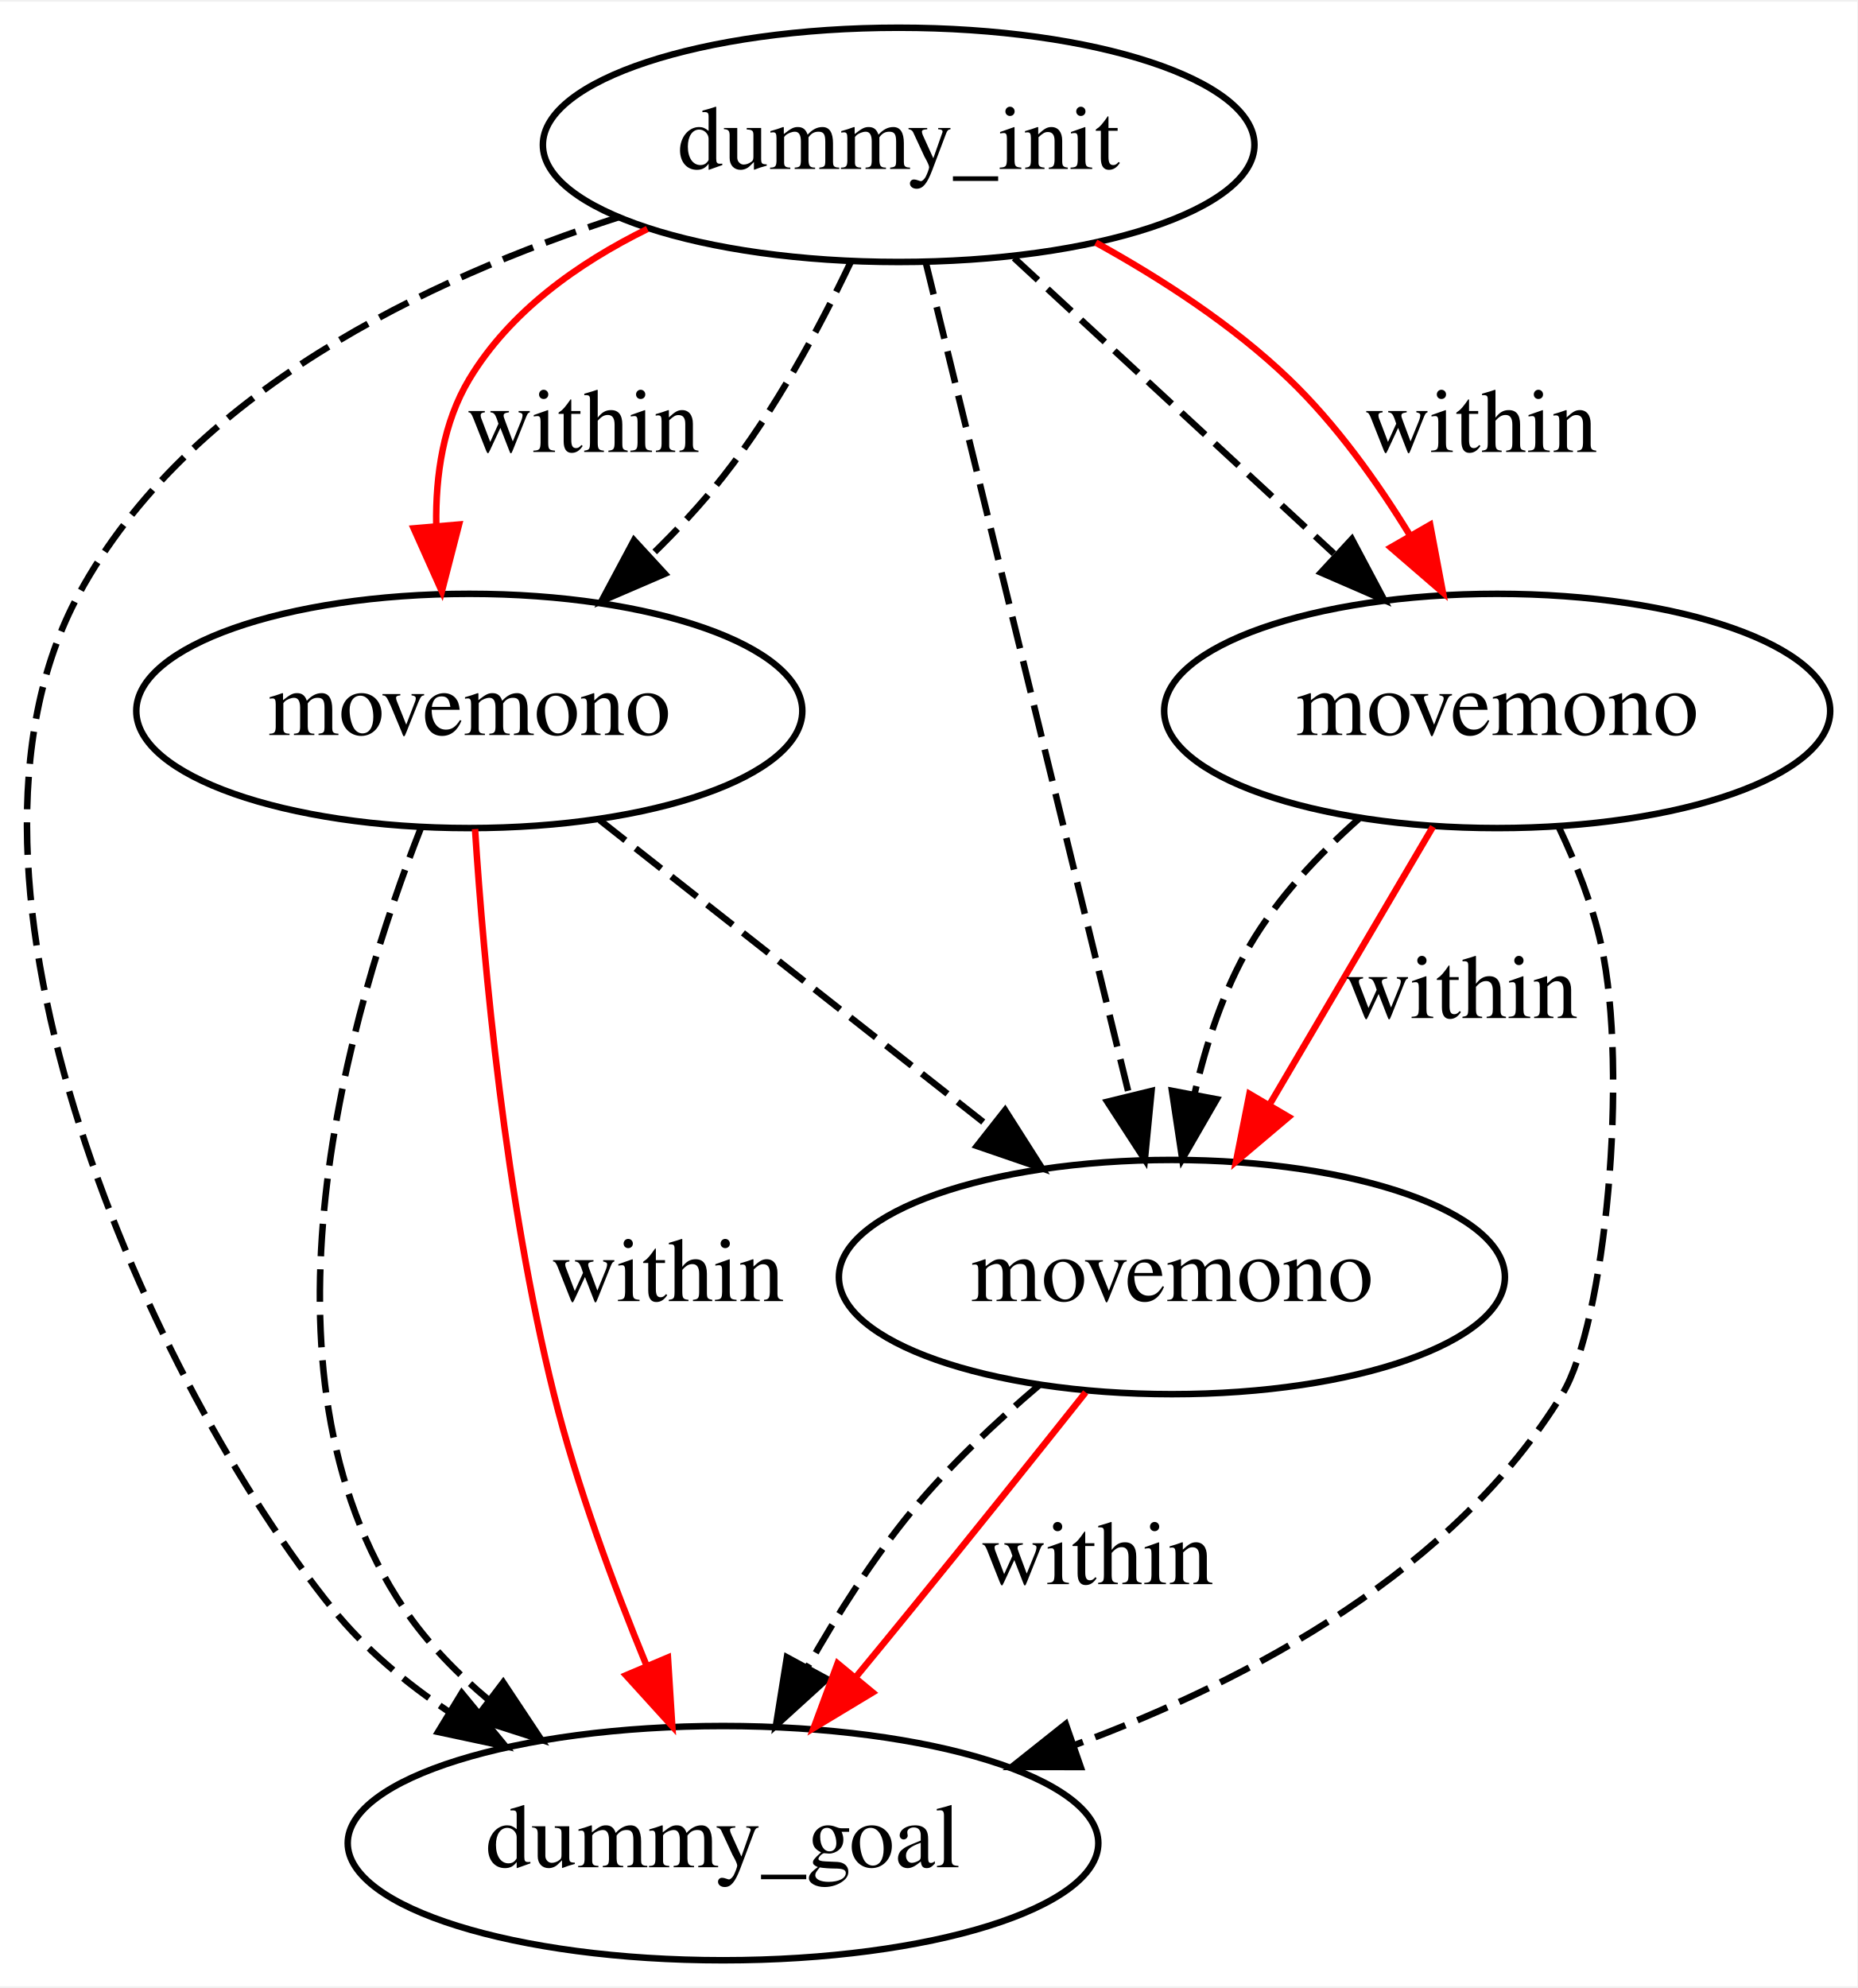
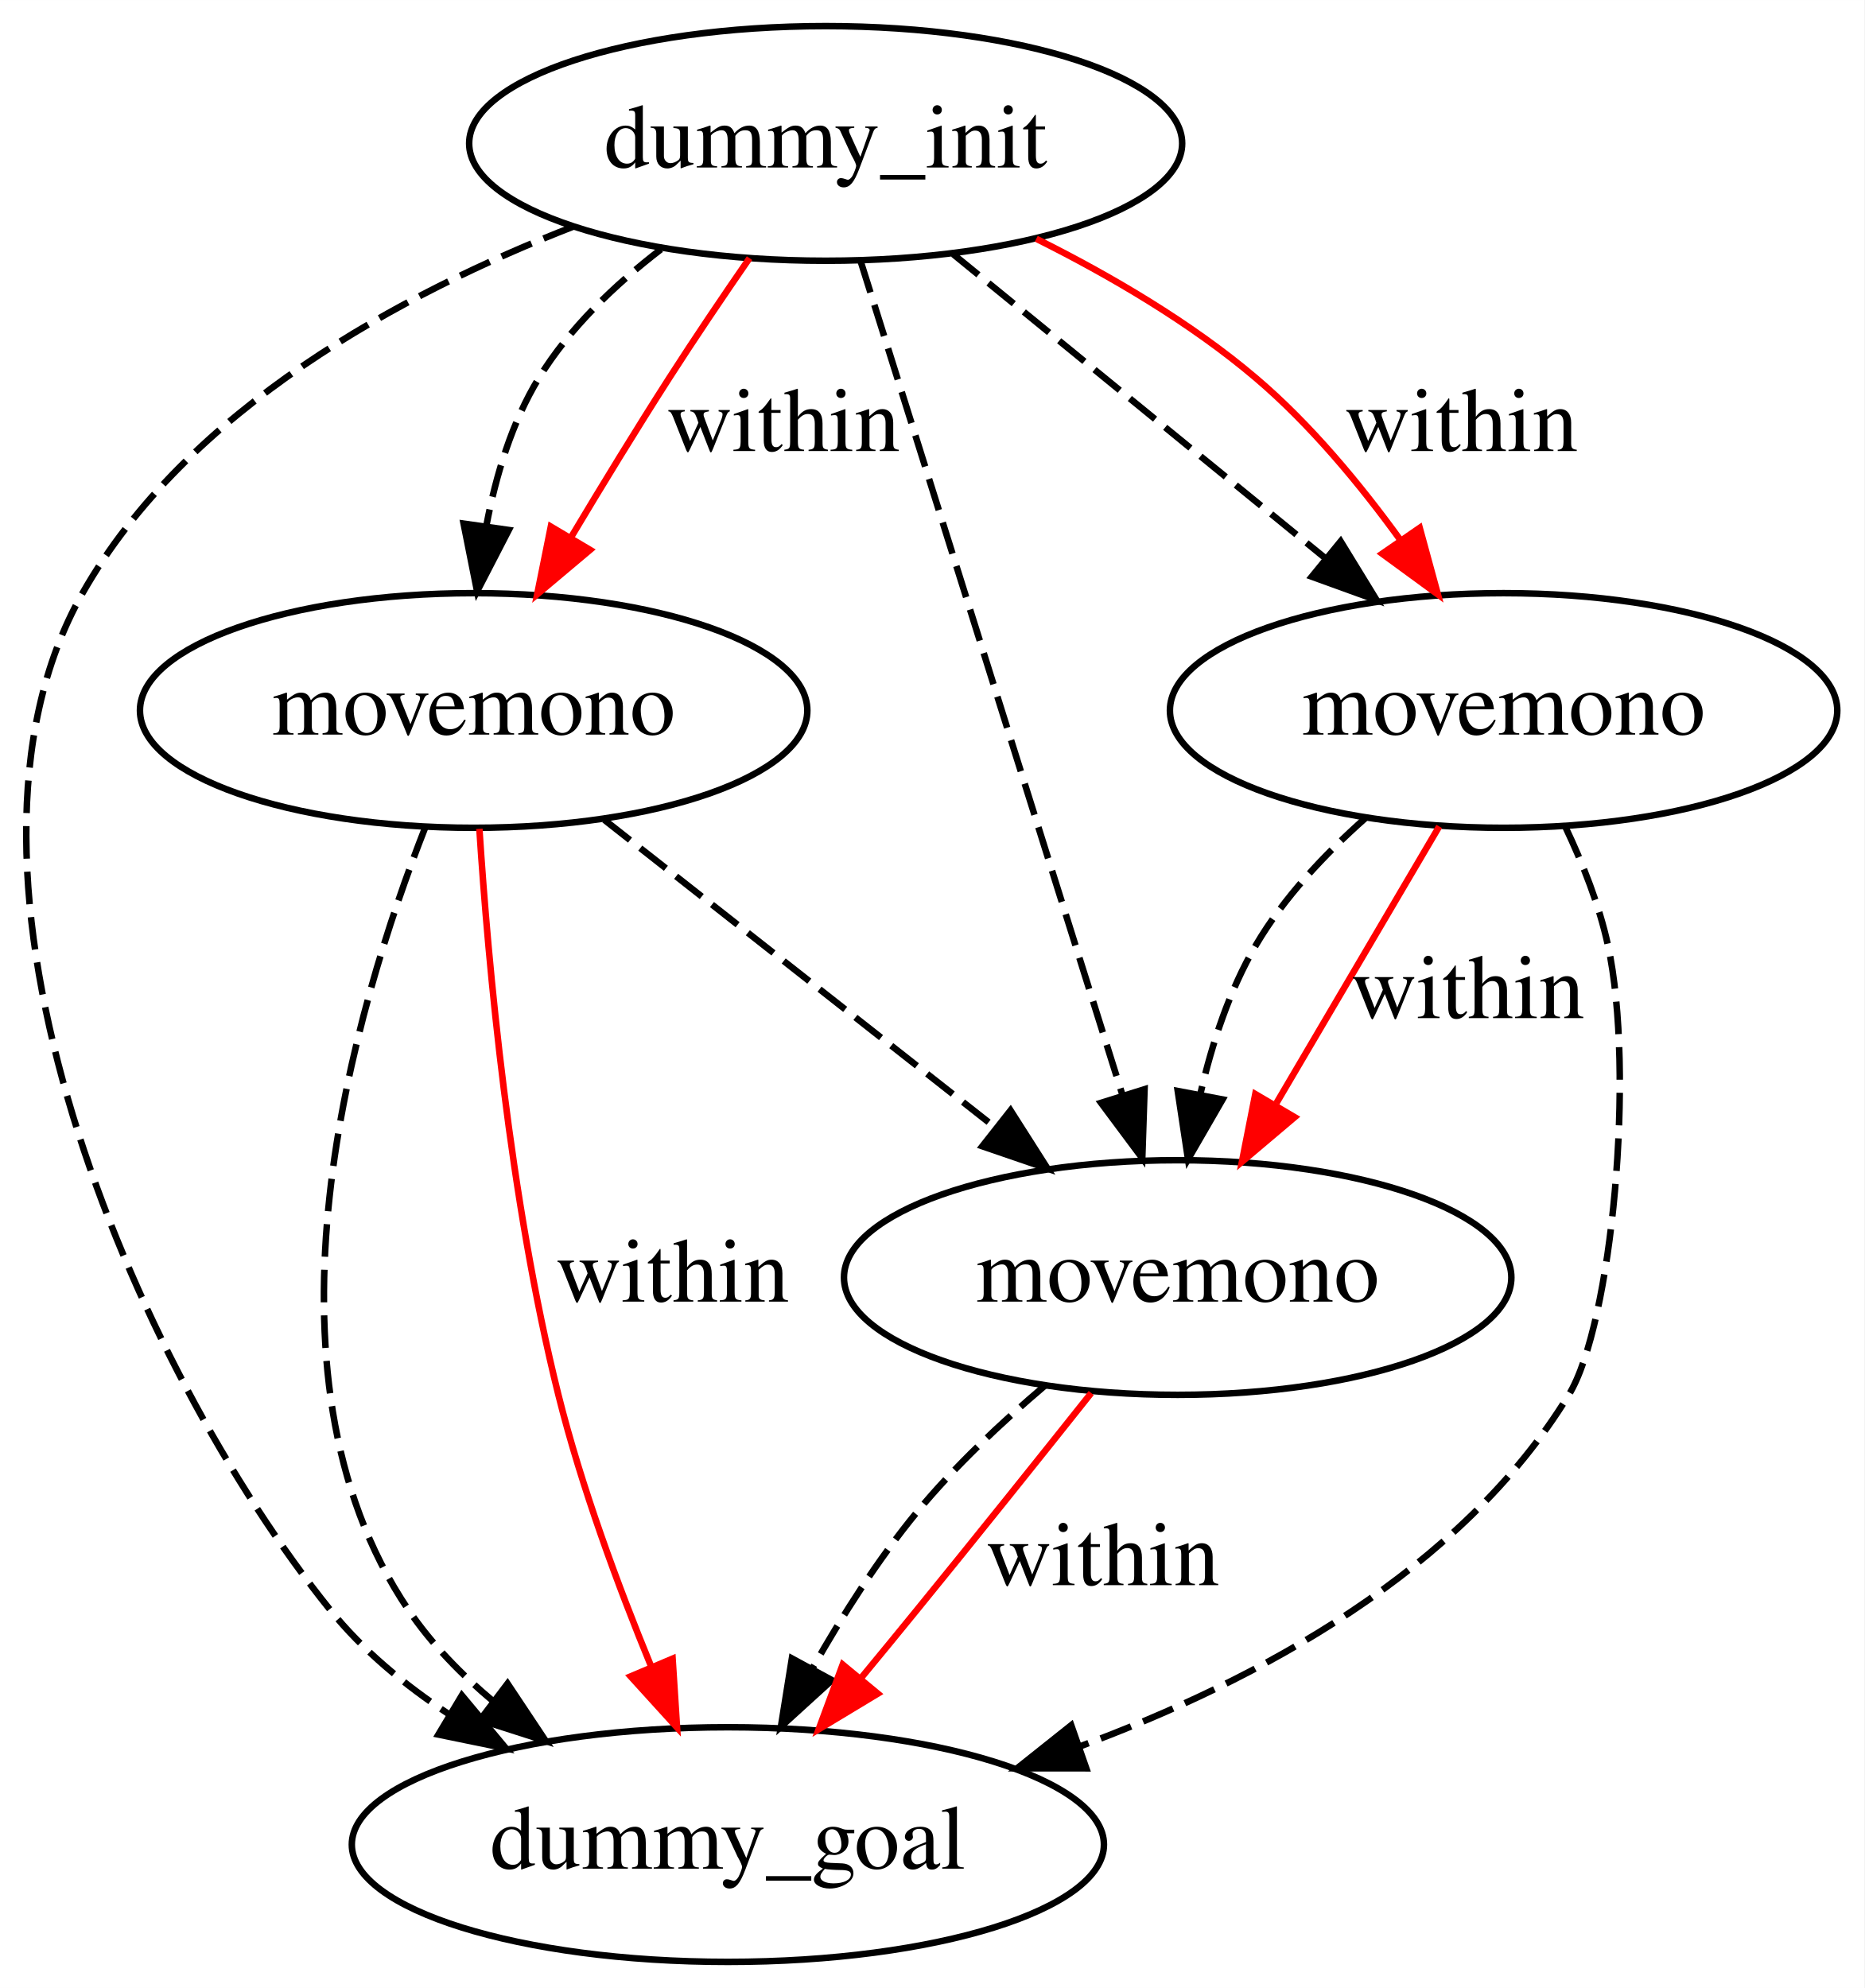
- <svg xmlns="http://www.w3.org/2000/svg" width="285pt" height="305pt" viewBox="0.00 0.00 285.49 305.00">
+ <svg xmlns="http://www.w3.org/2000/svg" width="286pt" height="305pt" viewBox="0.00 0.00 286.01 305.00">
  <g id="graph0" class="graph" transform="scale(1 1) rotate(0) translate(4 301)">
-     <polygon fill="white" stroke="transparent" points="-4,4 -4,-301 281.49,-301 281.49,4 -4,4" />
+     <polygon fill="white" stroke="transparent" points="-4,4 -4,-301 282.01,-301 282.01,4 -4,4" />
    <g id="node1" class="node">
-       <ellipse fill="none" stroke="black" cx="134.14" cy="-279" rx="54.69" ry="18" />
-       <text text-anchor="middle" x="134.14" y="-275.3" font-family="Times,serif" font-size="14.00">dummy_init</text>
+       <ellipse fill="none" stroke="black" cx="122.66" cy="-279" rx="54.69" ry="18" />
+       <text text-anchor="middle" x="122.66" y="-275.3" font-family="Times,serif" font-size="14.00">dummy_init</text>
    </g>
    <g id="node2" class="node">
-       <ellipse fill="none" stroke="black" cx="107.14" cy="-18" rx="57.69" ry="18" />
-       <text text-anchor="middle" x="107.14" y="-14.3" font-family="Times,serif" font-size="14.00">dummy_goal</text>
+       <ellipse fill="none" stroke="black" cx="107.66" cy="-18" rx="57.69" ry="18" />
+       <text text-anchor="middle" x="107.66" y="-14.3" font-family="Times,serif" font-size="14.00">dummy_goal</text>
+     </g>
+     <g id="edge3" class="edge">
+       <path fill="none" stroke="black" stroke-dasharray="5,2" d="M84.03,-266.27C57.66,-256.01 24.71,-238.26 8.66,-210 -15.83,-166.87 16.53,-91.4 46.66,-54 51.67,-47.78 58.1,-42.46 64.9,-37.98" />
+       <polygon fill="black" stroke="black" points="66.85,-40.89 73.63,-32.75 63.25,-34.88 66.85,-40.89" />
+     </g>
+     <g id="node3" class="node">
+       <ellipse fill="none" stroke="black" cx="68.66" cy="-192" rx="51.19" ry="18" />
+       <text text-anchor="middle" x="68.66" y="-188.3" font-family="Times,serif" font-size="14.00">movemono</text>
    </g>
    <g id="edge4" class="edge">
-       <path fill="none" stroke="black" stroke-dasharray="5,2" d="M91.16,-267.9C61.67,-258.41 24.95,-240.9 8.14,-210 -15.97,-165.67 19.57,-88.21 47.14,-54 52.09,-47.86 58.43,-42.57 65.12,-38.11" />
-       <polygon fill="black" stroke="black" points="66.98,-41.07 73.71,-32.88 63.34,-35.09 66.98,-41.07" />
+       <path fill="none" stroke="black" stroke-dasharray="5,2" d="M97.39,-262.75C90.34,-257.34 83.34,-250.66 78.66,-243 74.54,-236.25 72.08,-228.12 70.62,-220.39" />
+       <polygon fill="black" stroke="black" points="74.05,-219.69 69.19,-210.28 67.12,-220.67 74.05,-219.69" />
    </g>
-     <g id="node3" class="node">
-       <ellipse fill="none" stroke="black" cx="176.14" cy="-105" rx="51.19" ry="18" />
-       <text text-anchor="middle" x="176.14" y="-101.3" font-family="Times,serif" font-size="14.00">movemono</text>
+     <g id="edge13" class="edge">
+       <path fill="none" stroke="red" d="M110.98,-261.4C106.99,-255.63 102.56,-249.08 98.66,-243 93.63,-235.16 88.34,-226.5 83.63,-218.62" />
+       <polygon fill="red" stroke="red" points="86.52,-216.64 78.41,-209.82 80.5,-220.21 86.52,-216.64" />
+       <text text-anchor="middle" x="116.16" y="-231.8" font-family="Times,serif" font-size="14.00">within</text>
+     </g>
+     <g id="node4" class="node">
+       <ellipse fill="none" stroke="black" cx="176.66" cy="-105" rx="51.19" ry="18" />
+       <text text-anchor="middle" x="176.66" y="-101.3" font-family="Times,serif" font-size="14.00">movemono</text>
+     </g>
+     <g id="edge9" class="edge">
+       <path fill="none" stroke="black" stroke-dasharray="5,2" d="M128.03,-260.91C129.83,-255.21 131.83,-248.83 133.66,-243 145.65,-204.83 159.51,-160.67 168.18,-133.04" />
+       <polygon fill="black" stroke="black" points="171.58,-133.89 171.23,-123.3 164.9,-131.8 171.58,-133.89" />
+     </g>
+     <g id="node5" class="node">
+       <ellipse fill="none" stroke="black" cx="226.66" cy="-192" rx="51.19" ry="18" />
+       <text text-anchor="middle" x="226.66" y="-188.3" font-family="Times,serif" font-size="14.00">movemono</text>
+     </g>
+     <g id="edge5" class="edge">
+       <path fill="none" stroke="black" stroke-dasharray="5,2" d="M142.22,-262.01C158.35,-248.83 181.4,-229.99 199.35,-215.33" />
+       <polygon fill="black" stroke="black" points="201.66,-217.95 207.19,-208.92 197.23,-212.53 201.66,-217.95" />
+     </g>
+     <g id="edge10" class="edge">
+       <path fill="none" stroke="red" d="M154.97,-264.37C166.3,-258.72 178.68,-251.48 188.66,-243 197.01,-235.91 204.66,-226.68 210.88,-218.08" />
+       <polygon fill="red" stroke="red" points="213.79,-220.02 216.58,-209.8 208.03,-216.05 213.79,-220.02" />
+       <text text-anchor="middle" x="220.16" y="-231.8" font-family="Times,serif" font-size="14.00">within</text>
+     </g>
+     <g id="edge8" class="edge">
+       <path fill="none" stroke="black" stroke-dasharray="5,2" d="M61.26,-174.12C50.36,-146.42 33.83,-90.75 58.66,-54 62.2,-48.77 66.79,-44.06 71.74,-39.92" />
+       <polygon fill="black" stroke="black" points="73.86,-42.7 79.73,-33.88 69.64,-37.12 73.86,-42.7" />
+     </g>
+     <g id="edge12" class="edge">
+       <path fill="none" stroke="red" d="M69.54,-173.84C70.89,-153.03 74.17,-117.01 81.66,-87 85.19,-72.87 90.81,-57.69 95.92,-45.26" />
+       <polygon fill="red" stroke="red" points="99.18,-46.53 99.86,-35.96 92.74,-43.8 99.18,-46.53" />
+       <text text-anchor="middle" x="99.16" y="-101.3" font-family="Times,serif" font-size="14.00">within</text>
+     </g>
+     <g id="edge1" class="edge">
+       <path fill="none" stroke="black" stroke-dasharray="5,2" d="M88.72,-175.21C105.62,-161.91 129.98,-142.74 148.77,-127.95" />
+       <polygon fill="black" stroke="black" points="151.02,-130.64 156.71,-121.7 146.69,-125.14 151.02,-130.64" />
+     </g>
+     <g id="edge6" class="edge">
+       <path fill="none" stroke="black" stroke-dasharray="5,2" d="M156.33,-88.44C149.62,-82.75 142.41,-75.98 136.66,-69 130.7,-61.76 125.23,-53.15 120.68,-45.12" />
+       <polygon fill="black" stroke="black" points="123.63,-43.22 115.8,-36.09 117.48,-46.56 123.63,-43.22" />
+     </g>
+     <g id="edge14" class="edge">
+       <path fill="none" stroke="red" d="M163.4,-87.28C155.65,-77.53 145.65,-65.03 136.66,-54 133.92,-50.63 131.01,-47.08 128.13,-43.6" />
+       <polygon fill="red" stroke="red" points="130.66,-41.16 121.59,-35.69 125.27,-45.62 130.66,-41.16" />
+       <text text-anchor="middle" x="165.16" y="-57.8" font-family="Times,serif" font-size="14.00">within</text>
+     </g>
+     <g id="edge7" class="edge">
+       <path fill="none" stroke="black" stroke-dasharray="5,2" d="M236.17,-174.06C238.81,-168.49 241.33,-162.14 242.66,-156 246.9,-136.54 243.27,-97.8 236.66,-87 220.18,-60.05 189.11,-43.22 161.6,-33.04" />
+       <polygon fill="black" stroke="black" points="162.64,-29.7 152.04,-29.71 160.33,-36.31 162.64,-29.7" />
    </g>
    <g id="edge2" class="edge">
-       <path fill="none" stroke="black" stroke-dasharray="5,2" d="M138.32,-260.88C145.65,-230.87 160.86,-168.58 169.6,-132.81" />
-       <polygon fill="black" stroke="black" points="173.01,-133.6 171.98,-123.05 166.21,-131.94 173.01,-133.6" />
-     </g>
-     <g id="node4" class="node">
-       <ellipse fill="none" stroke="black" cx="68.14" cy="-192" rx="51.19" ry="18" />
-       <text text-anchor="middle" x="68.14" y="-188.3" font-family="Times,serif" font-size="14.00">movemono</text>
-     </g>
-     <g id="edge3" class="edge">
-       <path fill="none" stroke="black" stroke-dasharray="5,2" d="M126.73,-260.91C121.92,-250.81 115.08,-238.07 107.14,-228 103.85,-223.82 100.03,-219.72 96.08,-215.89" />
-       <polygon fill="black" stroke="black" points="98.2,-213.08 88.47,-208.89 93.46,-218.23 98.2,-213.08" />
-     </g>
-     <g id="edge14" class="edge">
-       <path fill="none" stroke="red" d="M95.51,-266.07C84.77,-260.78 74.36,-253.34 68.14,-243 64.14,-236.35 62.94,-228.25 63.06,-220.52" />
-       <polygon fill="red" stroke="red" points="66.56,-220.65 63.92,-210.39 59.59,-220.06 66.56,-220.65" />
-       <text text-anchor="middle" x="85.64" y="-231.8" font-family="Times,serif" font-size="14.00">within</text>
-     </g>
-     <g id="node5" class="node">
-       <ellipse fill="none" stroke="black" cx="226.14" cy="-192" rx="51.19" ry="18" />
-       <text text-anchor="middle" x="226.14" y="-188.3" font-family="Times,serif" font-size="14.00">movemono</text>
-     </g>
-     <g id="edge1" class="edge">
-       <path fill="none" stroke="black" stroke-dasharray="5,2" d="M151.88,-261.61C165.84,-248.71 185.48,-230.57 201.05,-216.18" />
-       <polygon fill="black" stroke="black" points="203.8,-218.41 208.77,-209.05 199.05,-213.27 203.8,-218.41" />
-     </g>
-     <g id="edge12" class="edge">
-       <path fill="none" stroke="red" d="M164.44,-263.98C174.6,-258.37 185.53,-251.27 194.14,-243 201.35,-236.08 207.69,-227.23 212.78,-218.91" />
-       <polygon fill="red" stroke="red" points="215.84,-220.61 217.8,-210.2 209.78,-217.12 215.84,-220.61" />
-       <text text-anchor="middle" x="223.64" y="-231.8" font-family="Times,serif" font-size="14.00">within</text>
-     </g>
-     <g id="edge9" class="edge">
-       <path fill="none" stroke="black" stroke-dasharray="5,2" d="M155.81,-88.44C149.1,-82.75 141.89,-75.98 136.14,-69 130.18,-61.76 124.71,-53.15 120.16,-45.12" />
-       <polygon fill="black" stroke="black" points="123.12,-43.22 115.28,-36.09 116.96,-46.56 123.12,-43.22" />
-     </g>
-     <g id="edge10" class="edge">
-       <path fill="none" stroke="red" d="M162.88,-87.28C155.13,-77.53 145.13,-65.03 136.14,-54 133.4,-50.63 130.49,-47.08 127.62,-43.6" />
-       <polygon fill="red" stroke="red" points="130.14,-41.16 121.07,-35.69 124.75,-45.62 130.14,-41.16" />
-       <text text-anchor="middle" x="164.64" y="-57.8" font-family="Times,serif" font-size="14.00">within</text>
-     </g>
-     <g id="edge8" class="edge">
-       <path fill="none" stroke="black" stroke-dasharray="5,2" d="M60.74,-174.12C49.84,-146.42 33.31,-90.75 58.14,-54 61.68,-48.77 66.27,-44.06 71.22,-39.92" />
-       <polygon fill="black" stroke="black" points="73.35,-42.7 79.21,-33.88 69.12,-37.12 73.35,-42.7" />
-     </g>
-     <g id="edge13" class="edge">
-       <path fill="none" stroke="red" d="M69.02,-173.84C70.37,-153.03 73.65,-117.01 81.14,-87 84.67,-72.87 90.29,-57.69 95.4,-45.26" />
-       <polygon fill="red" stroke="red" points="98.67,-46.53 99.34,-35.96 92.22,-43.8 98.67,-46.53" />
-       <text text-anchor="middle" x="98.64" y="-101.3" font-family="Times,serif" font-size="14.00">within</text>
-     </g>
-     <g id="edge7" class="edge">
-       <path fill="none" stroke="black" stroke-dasharray="5,2" d="M88.2,-175.21C105.1,-161.91 129.46,-142.74 148.25,-127.95" />
-       <polygon fill="black" stroke="black" points="150.5,-130.64 156.19,-121.7 146.17,-125.14 150.5,-130.64" />
-     </g>
-     <g id="edge6" class="edge">
-       <path fill="none" stroke="black" stroke-dasharray="5,2" d="M235.65,-174.06C238.3,-168.49 240.81,-162.14 242.14,-156 246.38,-136.54 242.75,-97.8 236.14,-87 219.66,-60.05 188.59,-43.22 161.08,-33.04" />
-       <polygon fill="black" stroke="black" points="162.12,-29.7 151.52,-29.71 159.82,-36.31 162.12,-29.7" />
-     </g>
-     <g id="edge5" class="edge">
-       <path fill="none" stroke="black" stroke-dasharray="5,2" d="M204.88,-175.43C198.67,-169.92 192.41,-163.27 188.14,-156 184.1,-149.12 181.42,-140.95 179.64,-133.23" />
-       <polygon fill="black" stroke="black" points="183.03,-132.32 177.73,-123.14 176.15,-133.62 183.03,-132.32" />
+       <path fill="none" stroke="black" stroke-dasharray="5,2" d="M205.4,-175.43C199.19,-169.92 192.93,-163.27 188.66,-156 184.62,-149.12 181.94,-140.95 180.16,-133.23" />
+       <polygon fill="black" stroke="black" points="183.55,-132.32 178.25,-123.14 176.67,-133.62 183.55,-132.32" />
    </g>
    <g id="edge11" class="edge">
-       <path fill="none" stroke="red" d="M216.27,-174.21C209.14,-162.1 199.4,-145.53 191.3,-131.76" />
-       <polygon fill="red" stroke="red" points="194.09,-129.6 186,-122.76 188.06,-133.15 194.09,-129.6" />
-       <text text-anchor="middle" x="220.64" y="-144.8" font-family="Times,serif" font-size="14.00">within</text>
+       <path fill="none" stroke="red" d="M216.78,-174.21C209.66,-162.1 199.92,-145.53 191.81,-131.76" />
+       <polygon fill="red" stroke="red" points="194.61,-129.6 186.52,-122.76 188.57,-133.15 194.61,-129.6" />
+       <text text-anchor="middle" x="221.16" y="-144.8" font-family="Times,serif" font-size="14.00">within</text>
    </g>
  </g>
</svg>
